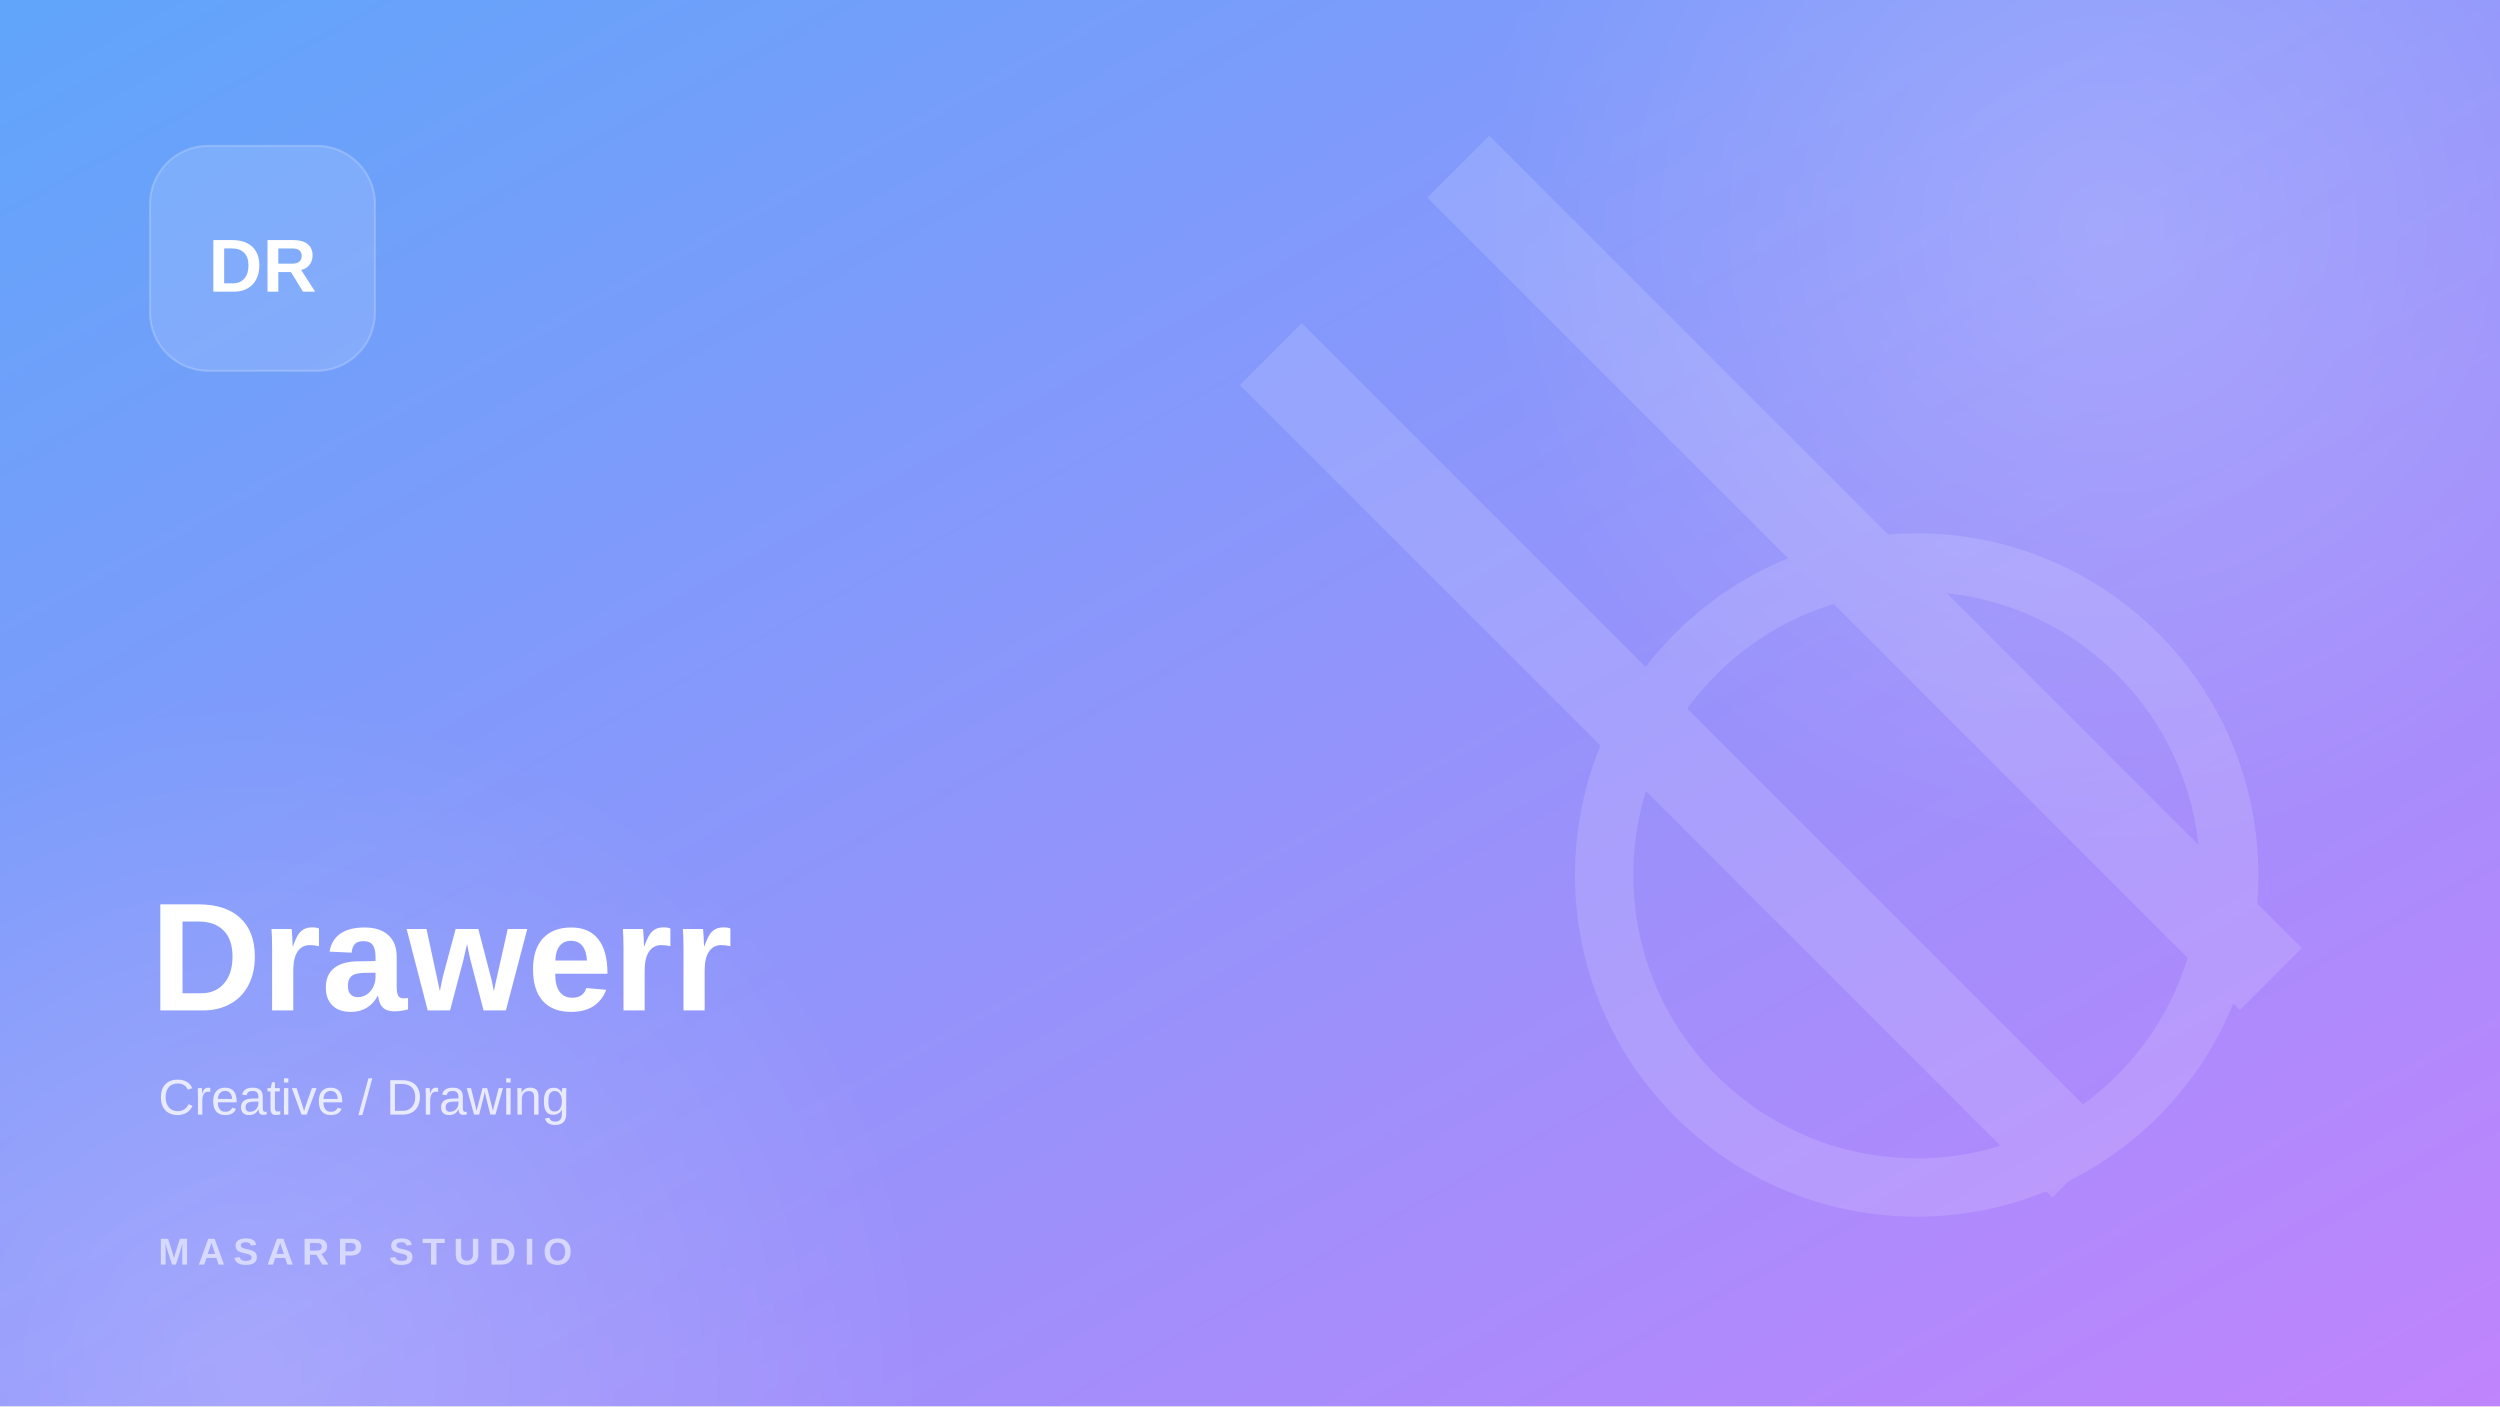
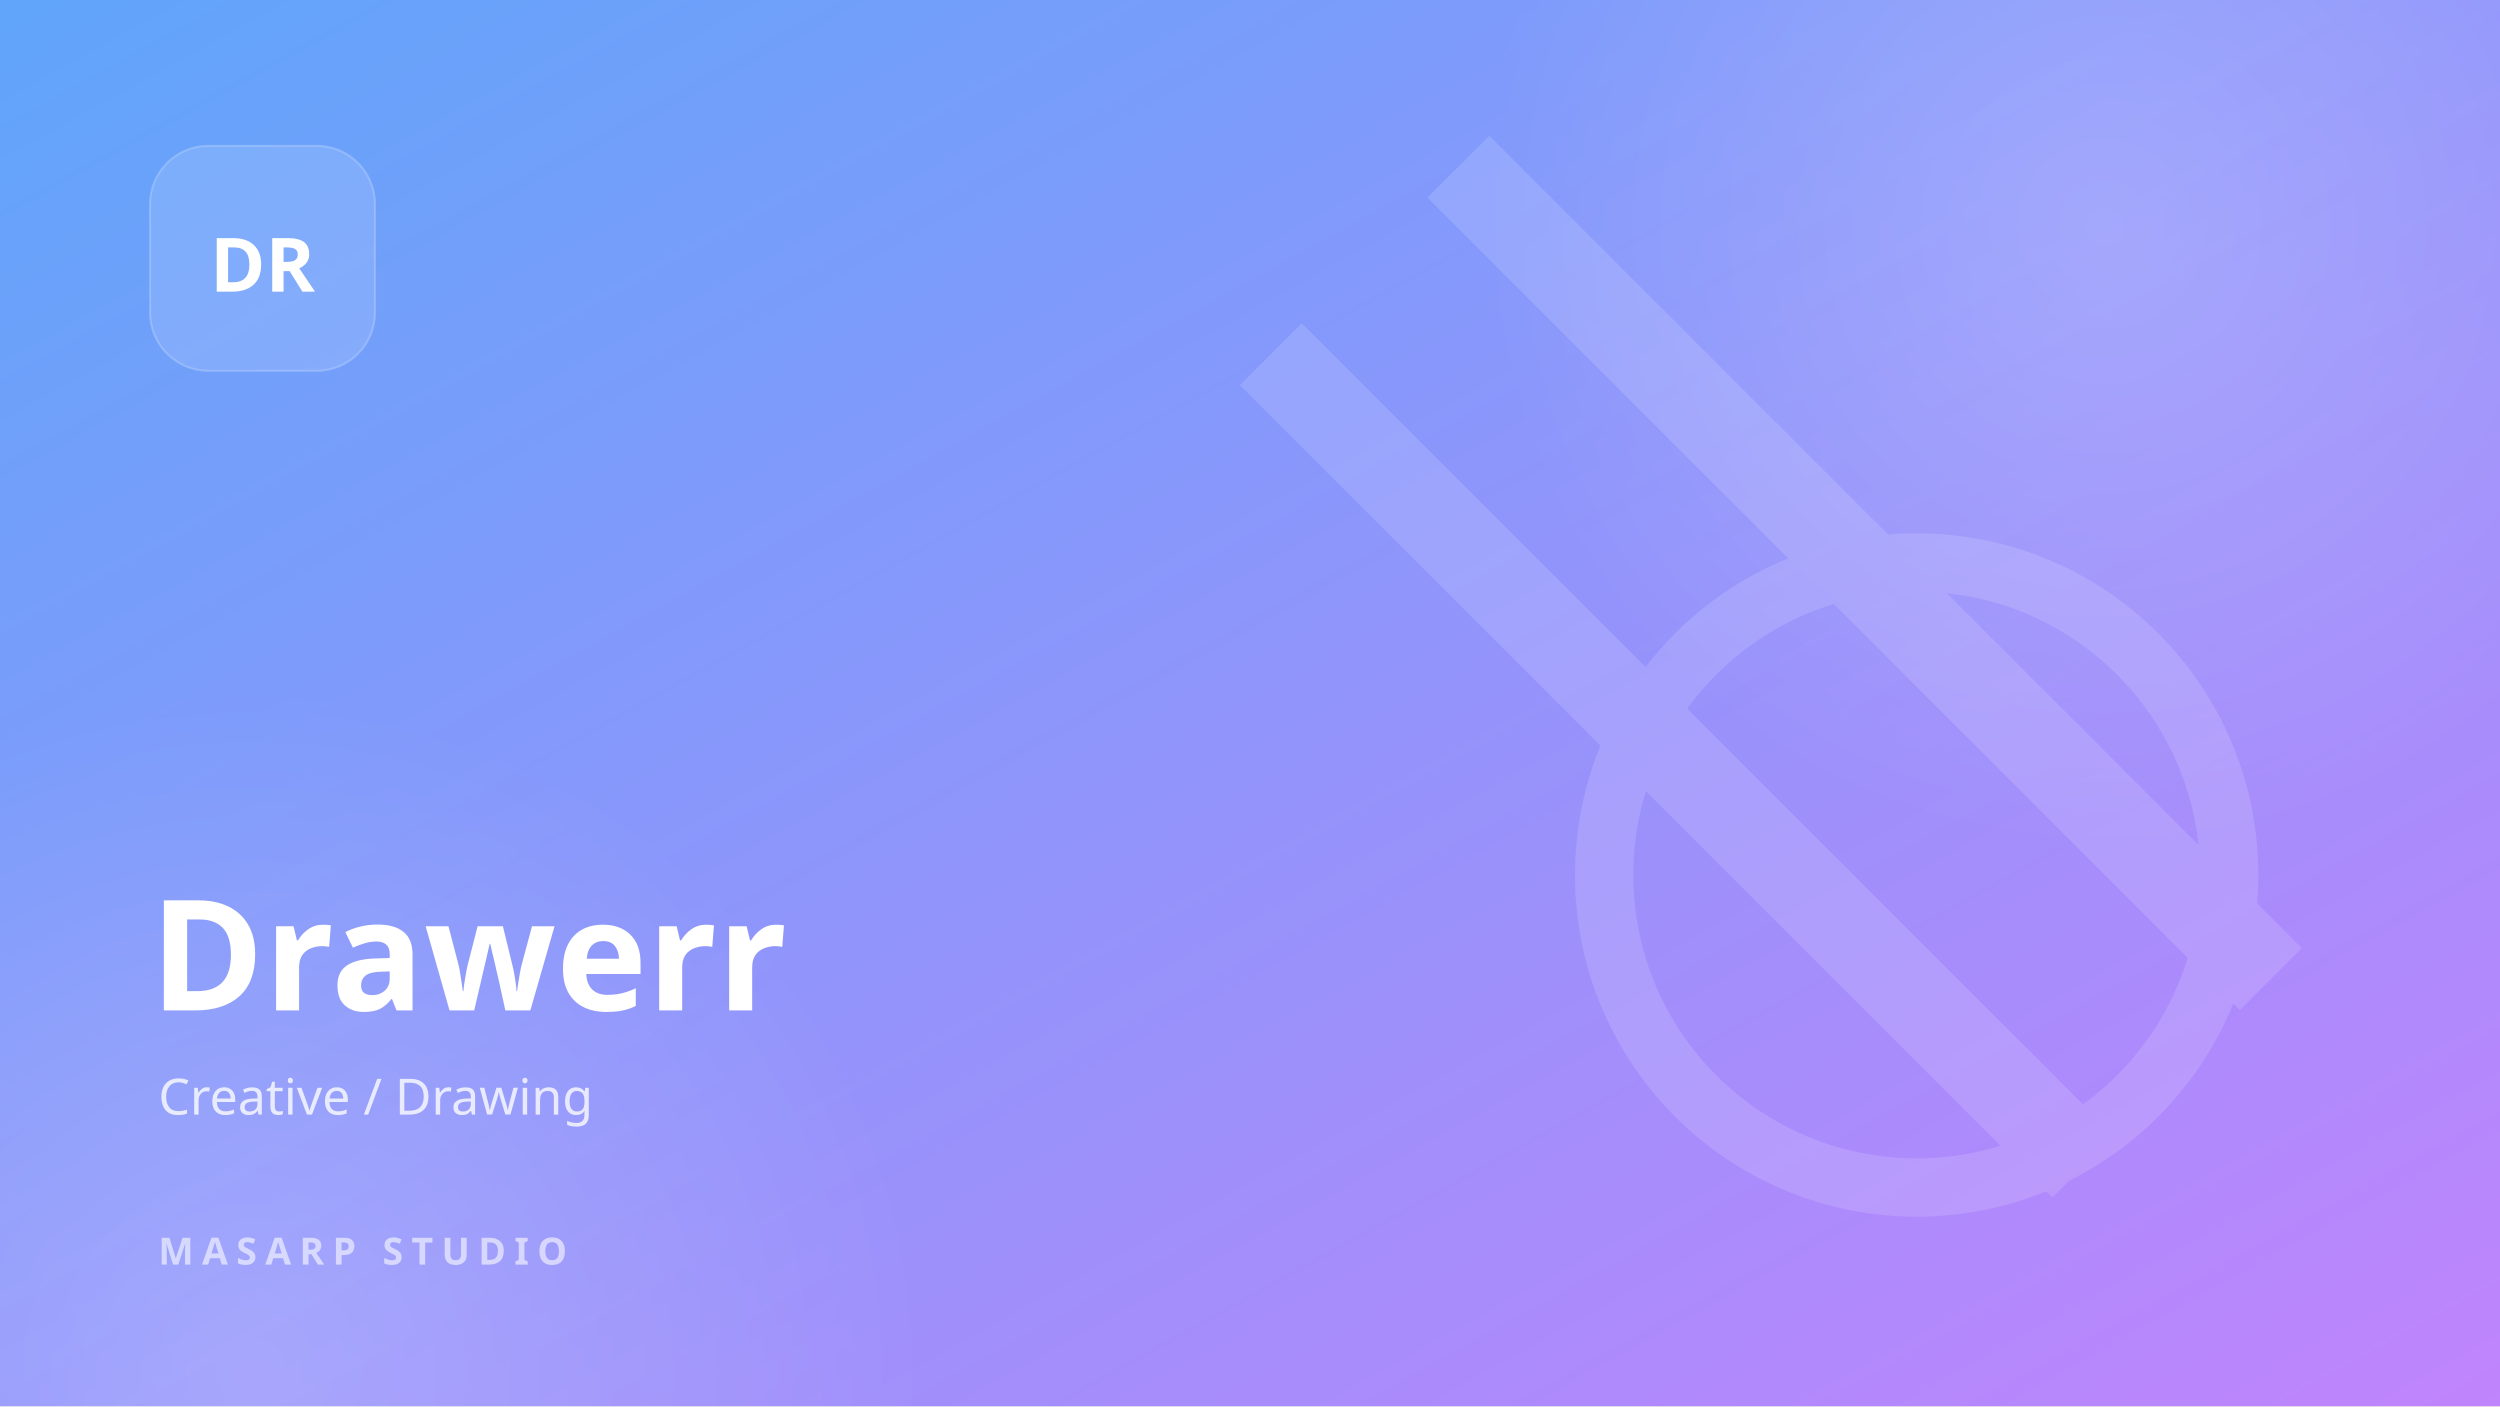
<svg xmlns="http://www.w3.org/2000/svg" viewBox="0 0 1200 675" role="img" aria-label="Drawerr cover fallback">
  <defs>
    <linearGradient id="g" x1="0" y1="0" x2="1" y2="1">
      <stop stop-color="#60a5fa" />
      <stop offset="1" stop-color="#c084fc" />
    </linearGradient>
    <radialGradient id="r">
      <stop stop-color="#fff" stop-opacity=".18" />
      <stop offset="1" stop-color="#fff" stop-opacity="0" />
    </radialGradient>
  </defs>
  <rect width="1200" height="675" fill="url(#g)" />
  <circle cx="1010" cy="110" r="300" fill="url(#r)" />
  <circle cx="120" cy="660" r="330" fill="url(#r)" />
  <g opacity=".14" stroke="#fff" fill="none">
    <path d="M700 80l390 390M610 170l390 390" stroke-width="42" />
    <circle cx="920" cy="420" r="150" stroke-width="28" />
  </g>
  <rect x="72" y="70" width="108" height="108" rx="28" fill="#fff" fill-opacity=".13" stroke="#fff" stroke-opacity=".2" />
-   <text x="126" y="140" text-anchor="middle" font-family="Arial,sans-serif" font-size="36" font-weight="900" fill="#fff">DR</text>
-   <text x="72" y="485" font-family="Arial,sans-serif" font-size="74" font-weight="900" fill="#fff">Drawerr</text>
-   <text x="76" y="535" font-family="Arial,sans-serif" font-size="24" fill="#fff" fill-opacity=".78">Creative / Drawing</text>
-   <text x="76" y="607" font-family="Arial,sans-serif" font-size="18" font-weight="700" letter-spacing="4" fill="#fff" fill-opacity=".58">MASARP STUDIO</text>
+   <text x="126" y="140" text-anchor="middle" font-family="sans-serif" font-size="36" font-weight="900" fill="#fff">DR</text>
+   <text x="72" y="485" font-family="sans-serif" font-size="74" font-weight="900" fill="#fff">Drawerr</text>
+   <text x="76" y="535" font-family="sans-serif" font-size="24" fill="#fff" fill-opacity=".78">Creative / Drawing</text>
+   <text x="76" y="607" font-family="sans-serif" font-size="18" font-weight="700" letter-spacing="4" fill="#fff" fill-opacity=".58">MASARP STUDIO</text>
</svg>
